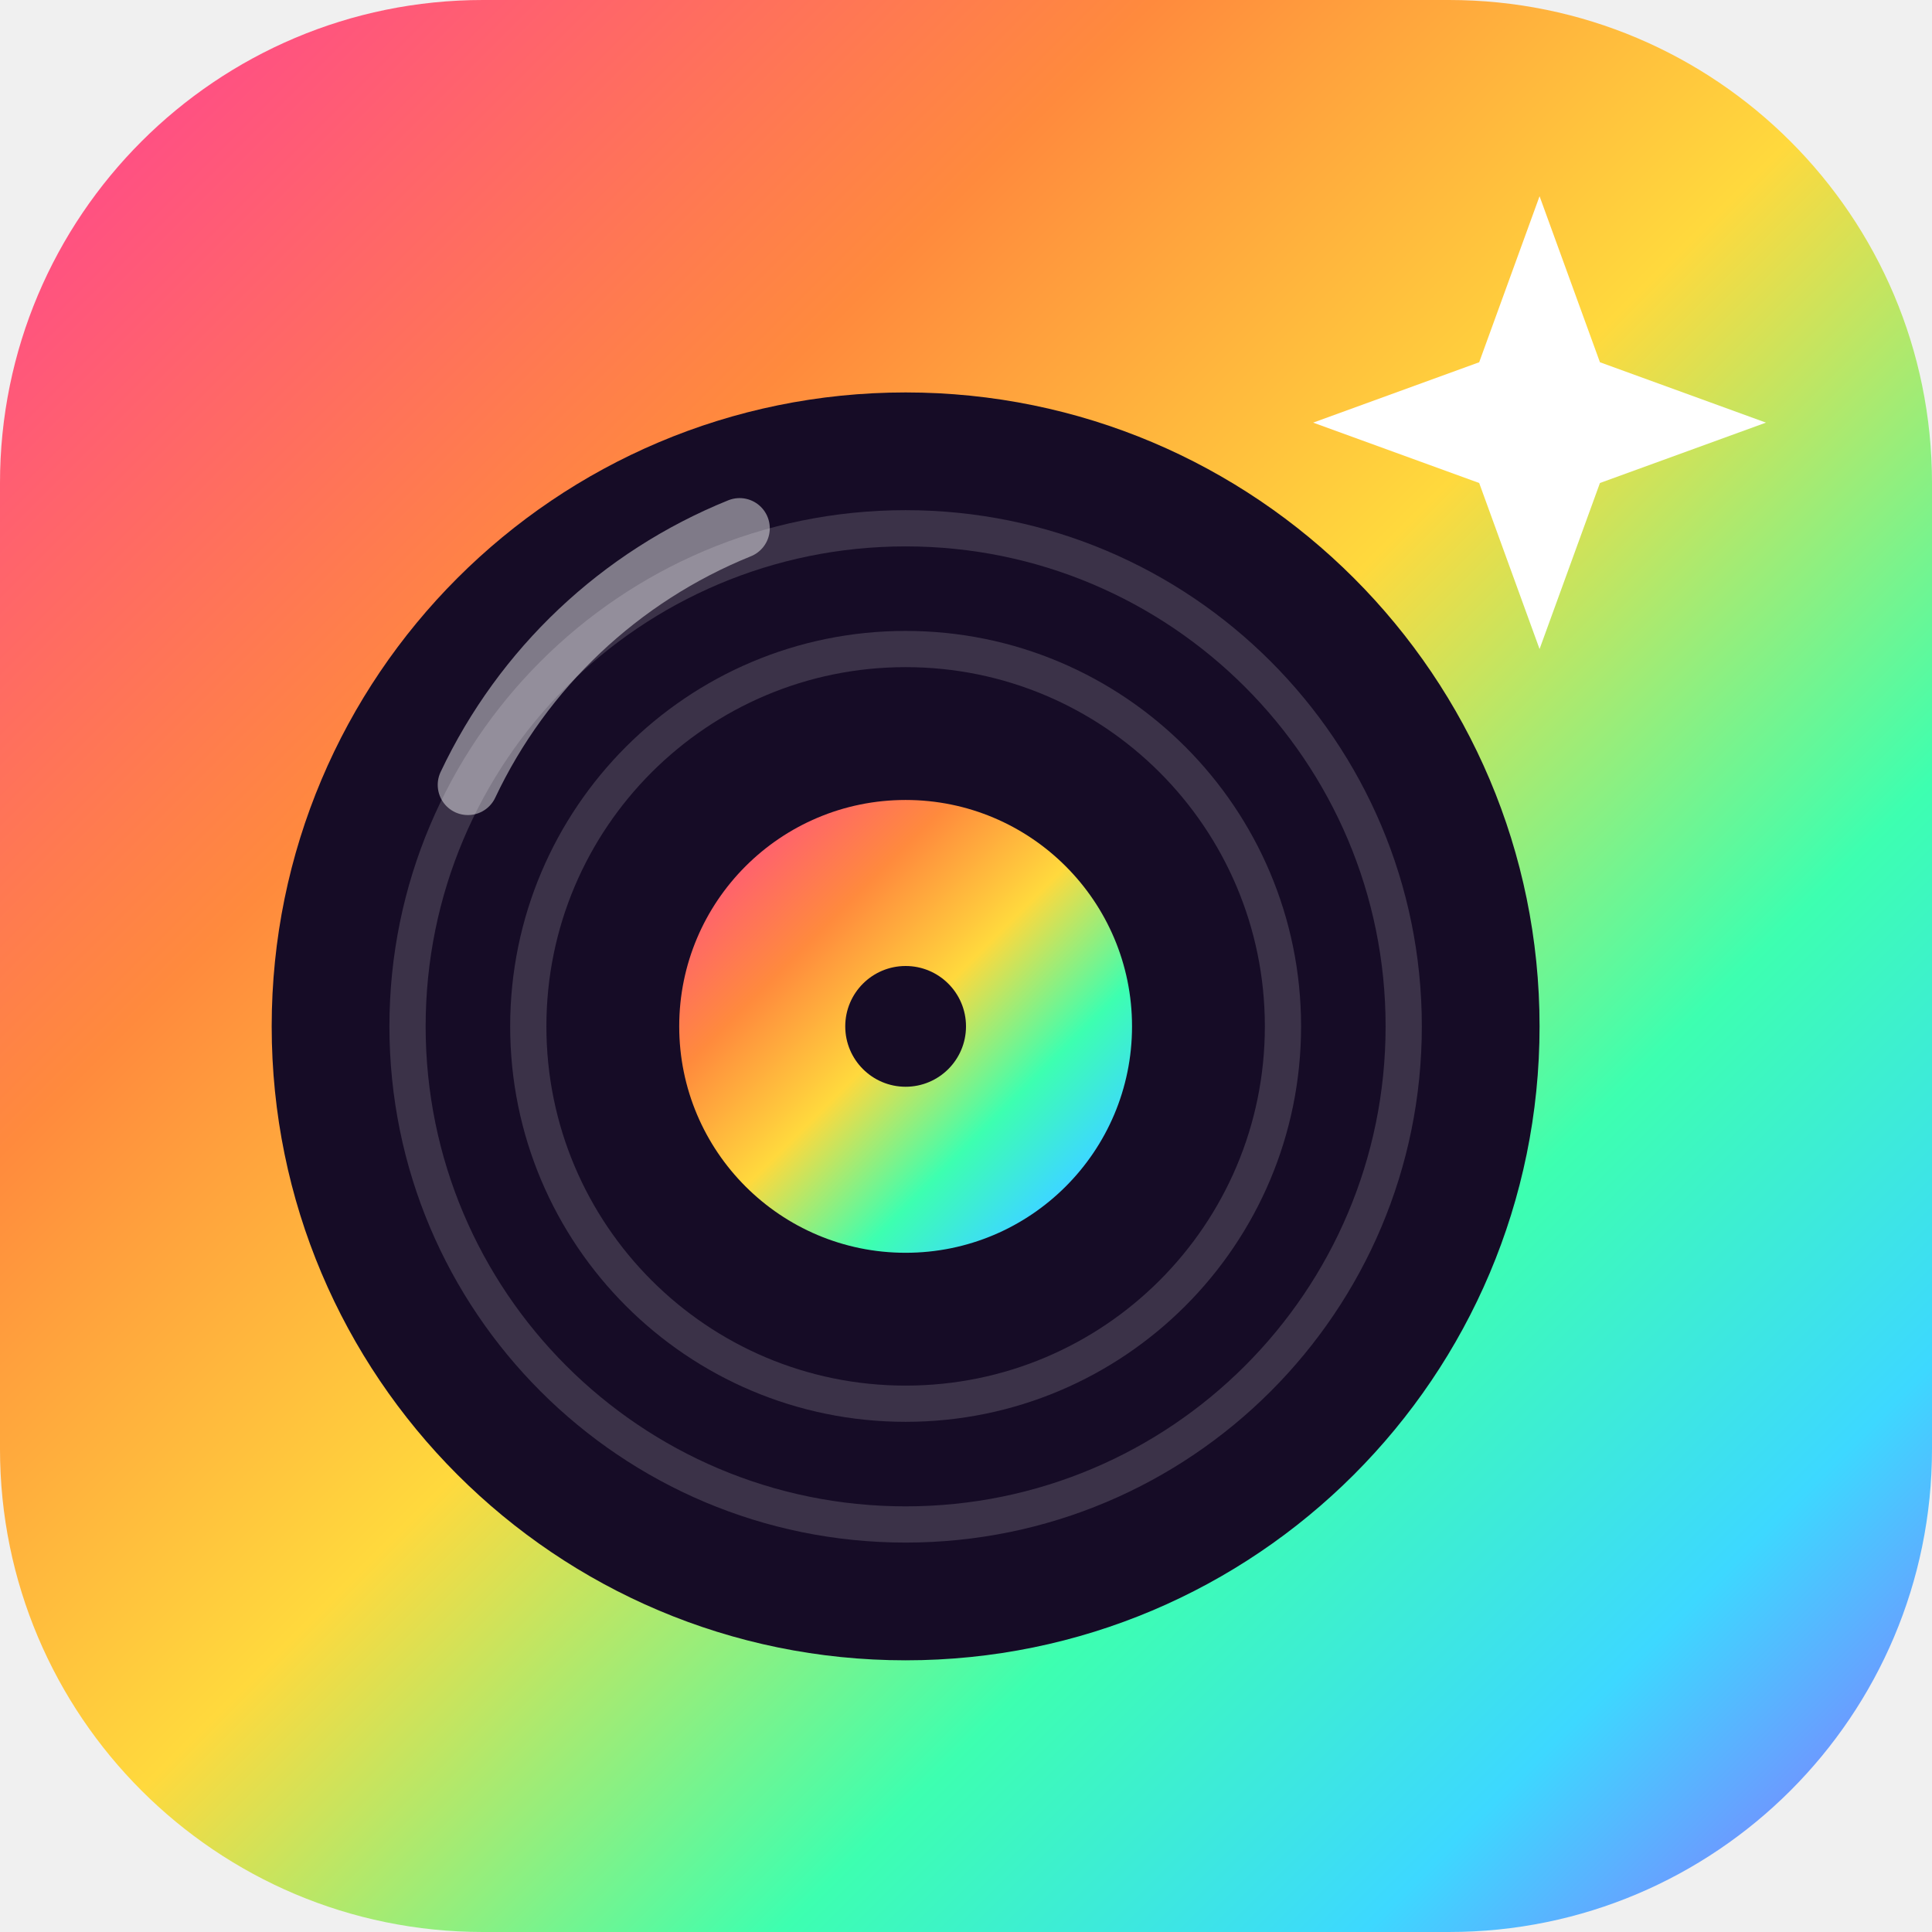
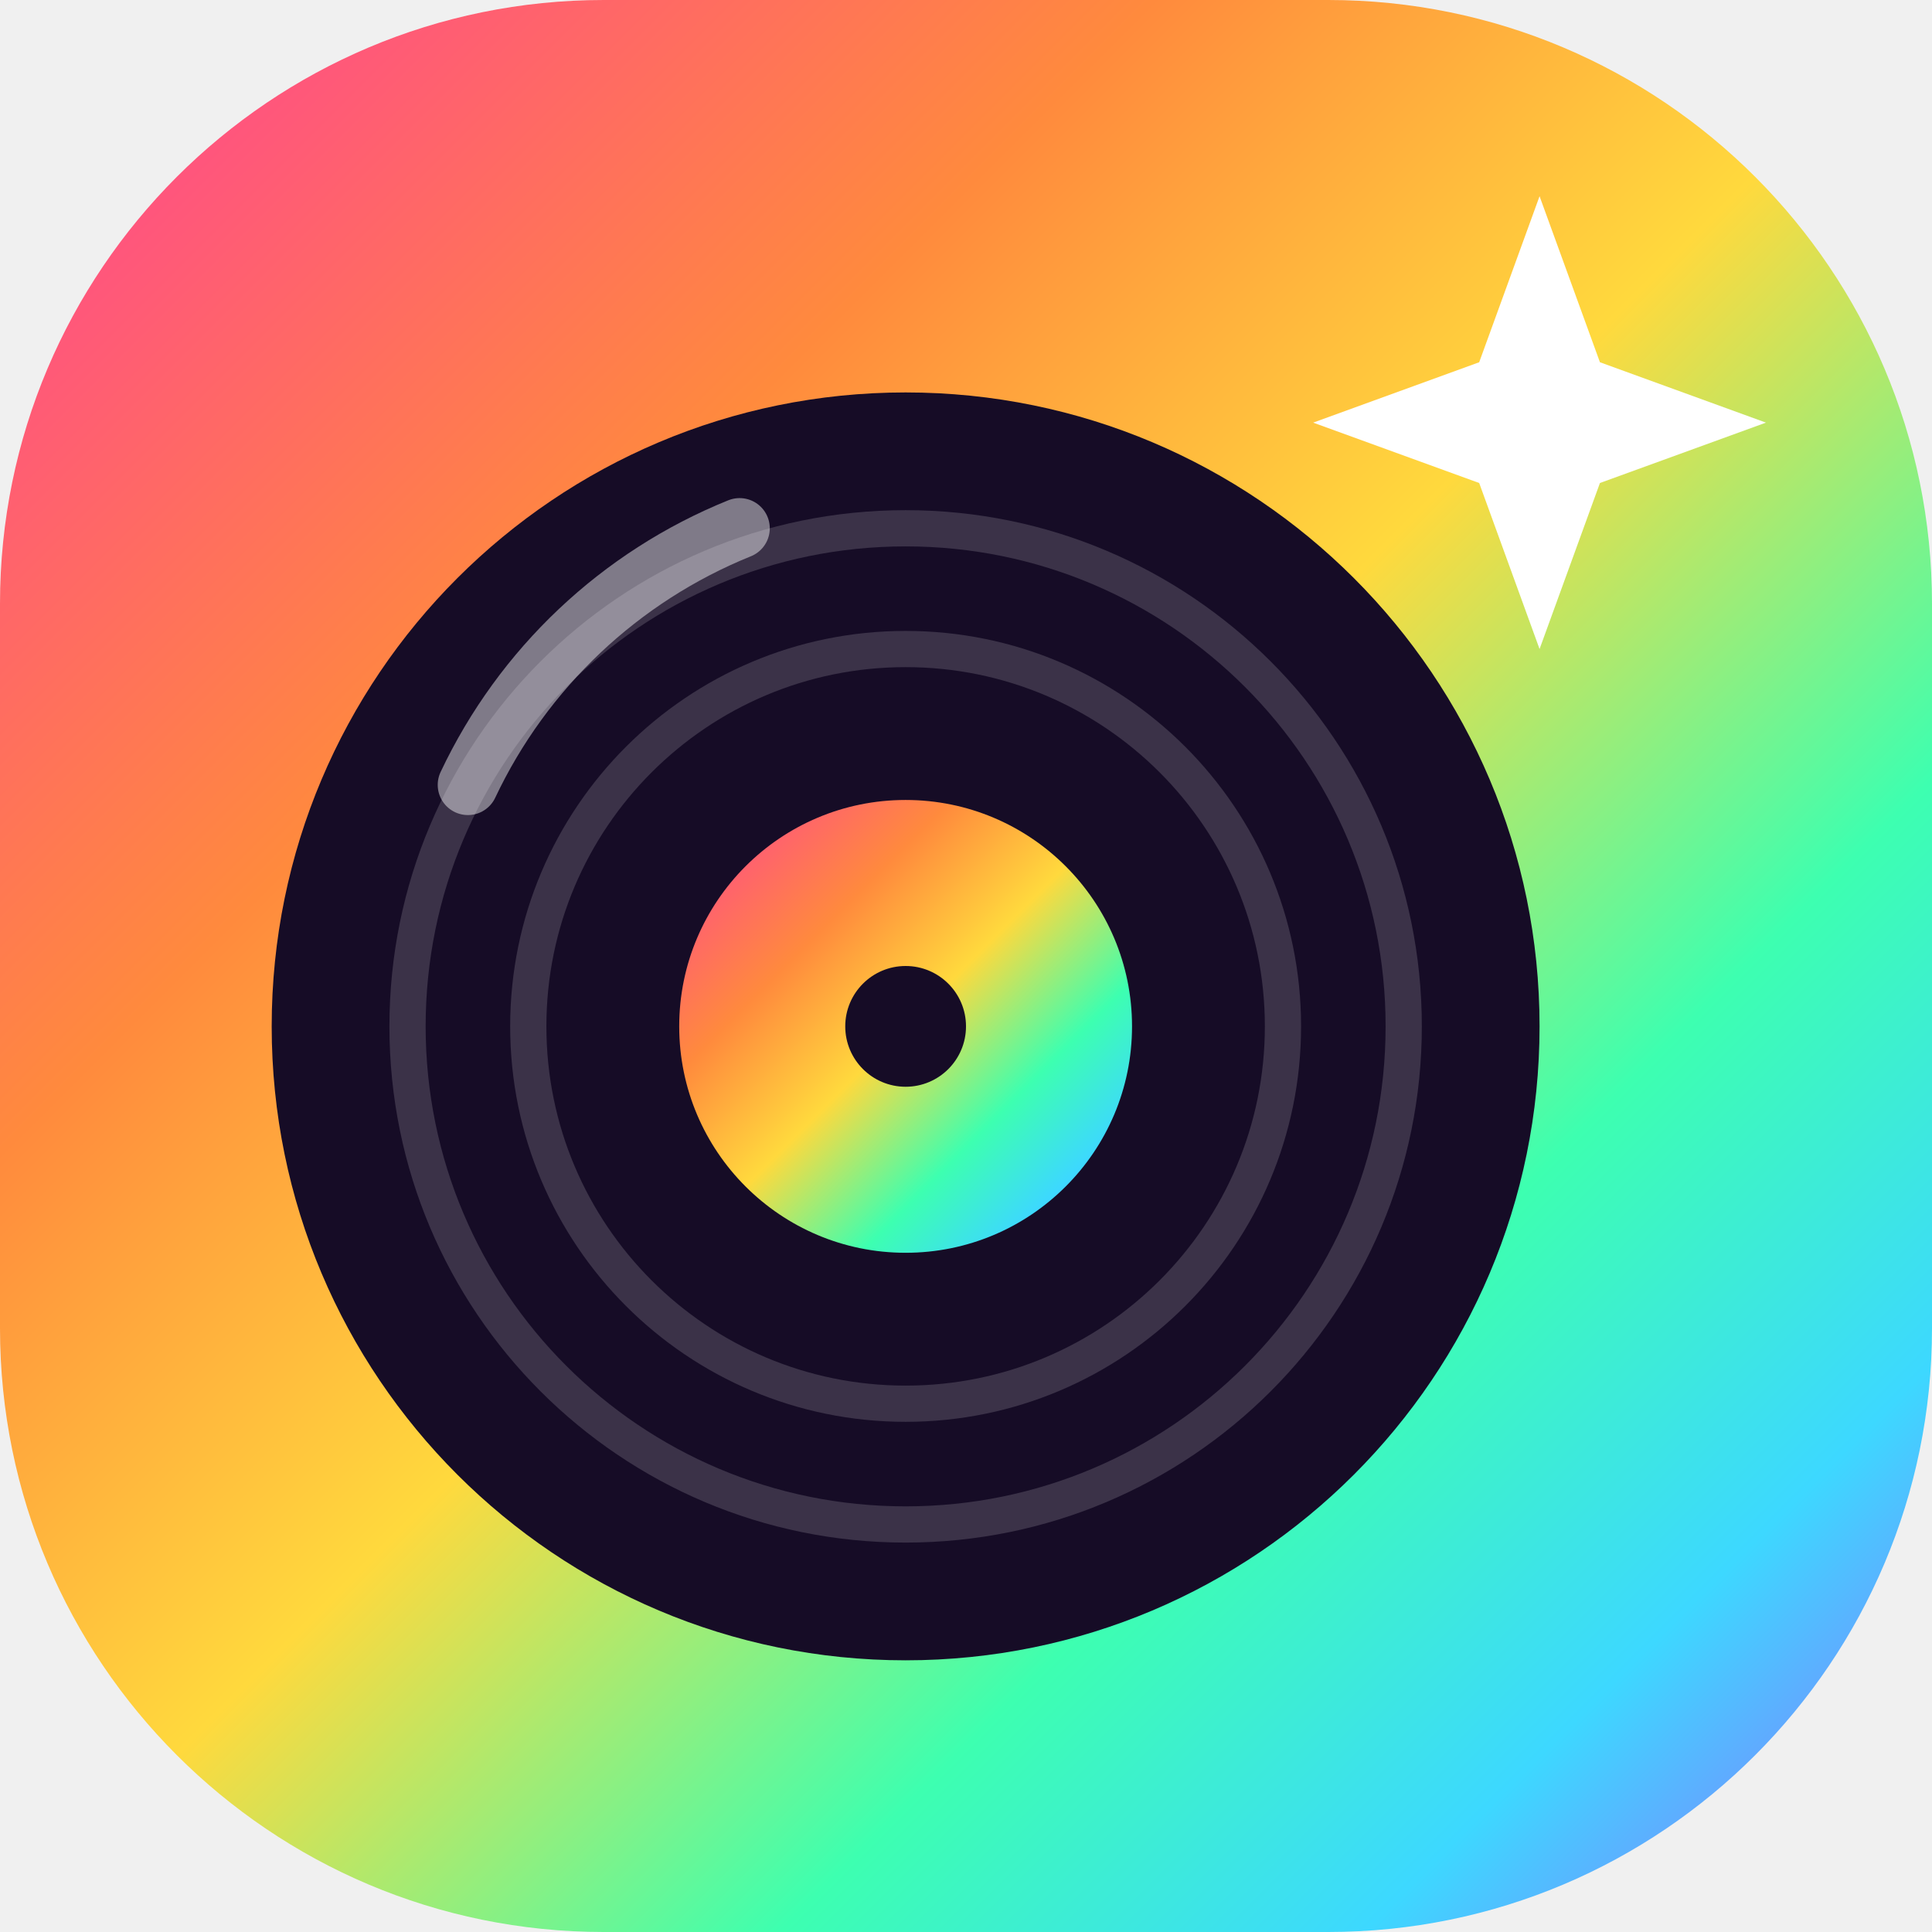
<svg xmlns="http://www.w3.org/2000/svg" viewBox="0 0 64 64">
  <defs>
    <linearGradient id="g" x1="0" y1="0" x2="1" y2="1">
      <stop offset="0" stop-color="#ff3d9a" />
      <stop offset=".3" stop-color="#ff8a3d" />
      <stop offset=".5" stop-color="#ffd93d" />
      <stop offset=".7" stop-color="#3dffb0" />
      <stop offset=".85" stop-color="#3dd8ff" />
      <stop offset="1" stop-color="#9b5cff" />
    </linearGradient>
  </defs>
-   <rect width="64" height="64" rx="16" fill="url(#g)" />
+   <rect width="64" height="64" rx="20" fill="url(#g)" />
  <circle cx="30" cy="34" r="21" fill="#160c26" />
  <circle cx="30" cy="34" r="16.5" fill="none" stroke="#fff" stroke-opacity=".16" stroke-width="1.2" />
  <circle cx="30" cy="34" r="12.5" fill="none" stroke="#fff" stroke-opacity=".16" stroke-width="1.2" />
  <path d="M15.5 26a17 17 0 0 1 9-8.5" fill="none" stroke="#fff" stroke-opacity=".45" stroke-width="2" stroke-linecap="round" />
  <circle cx="30" cy="34" r="7.5" fill="url(#g)" />
  <circle cx="30" cy="34" r="2" fill="#160c26" />
  <path d="M51 6.5l2 5.5 5.5 2-5.5 2-2 5.5-2-5.5-5.5-2 5.5-2z" fill="#fff" />
</svg>
